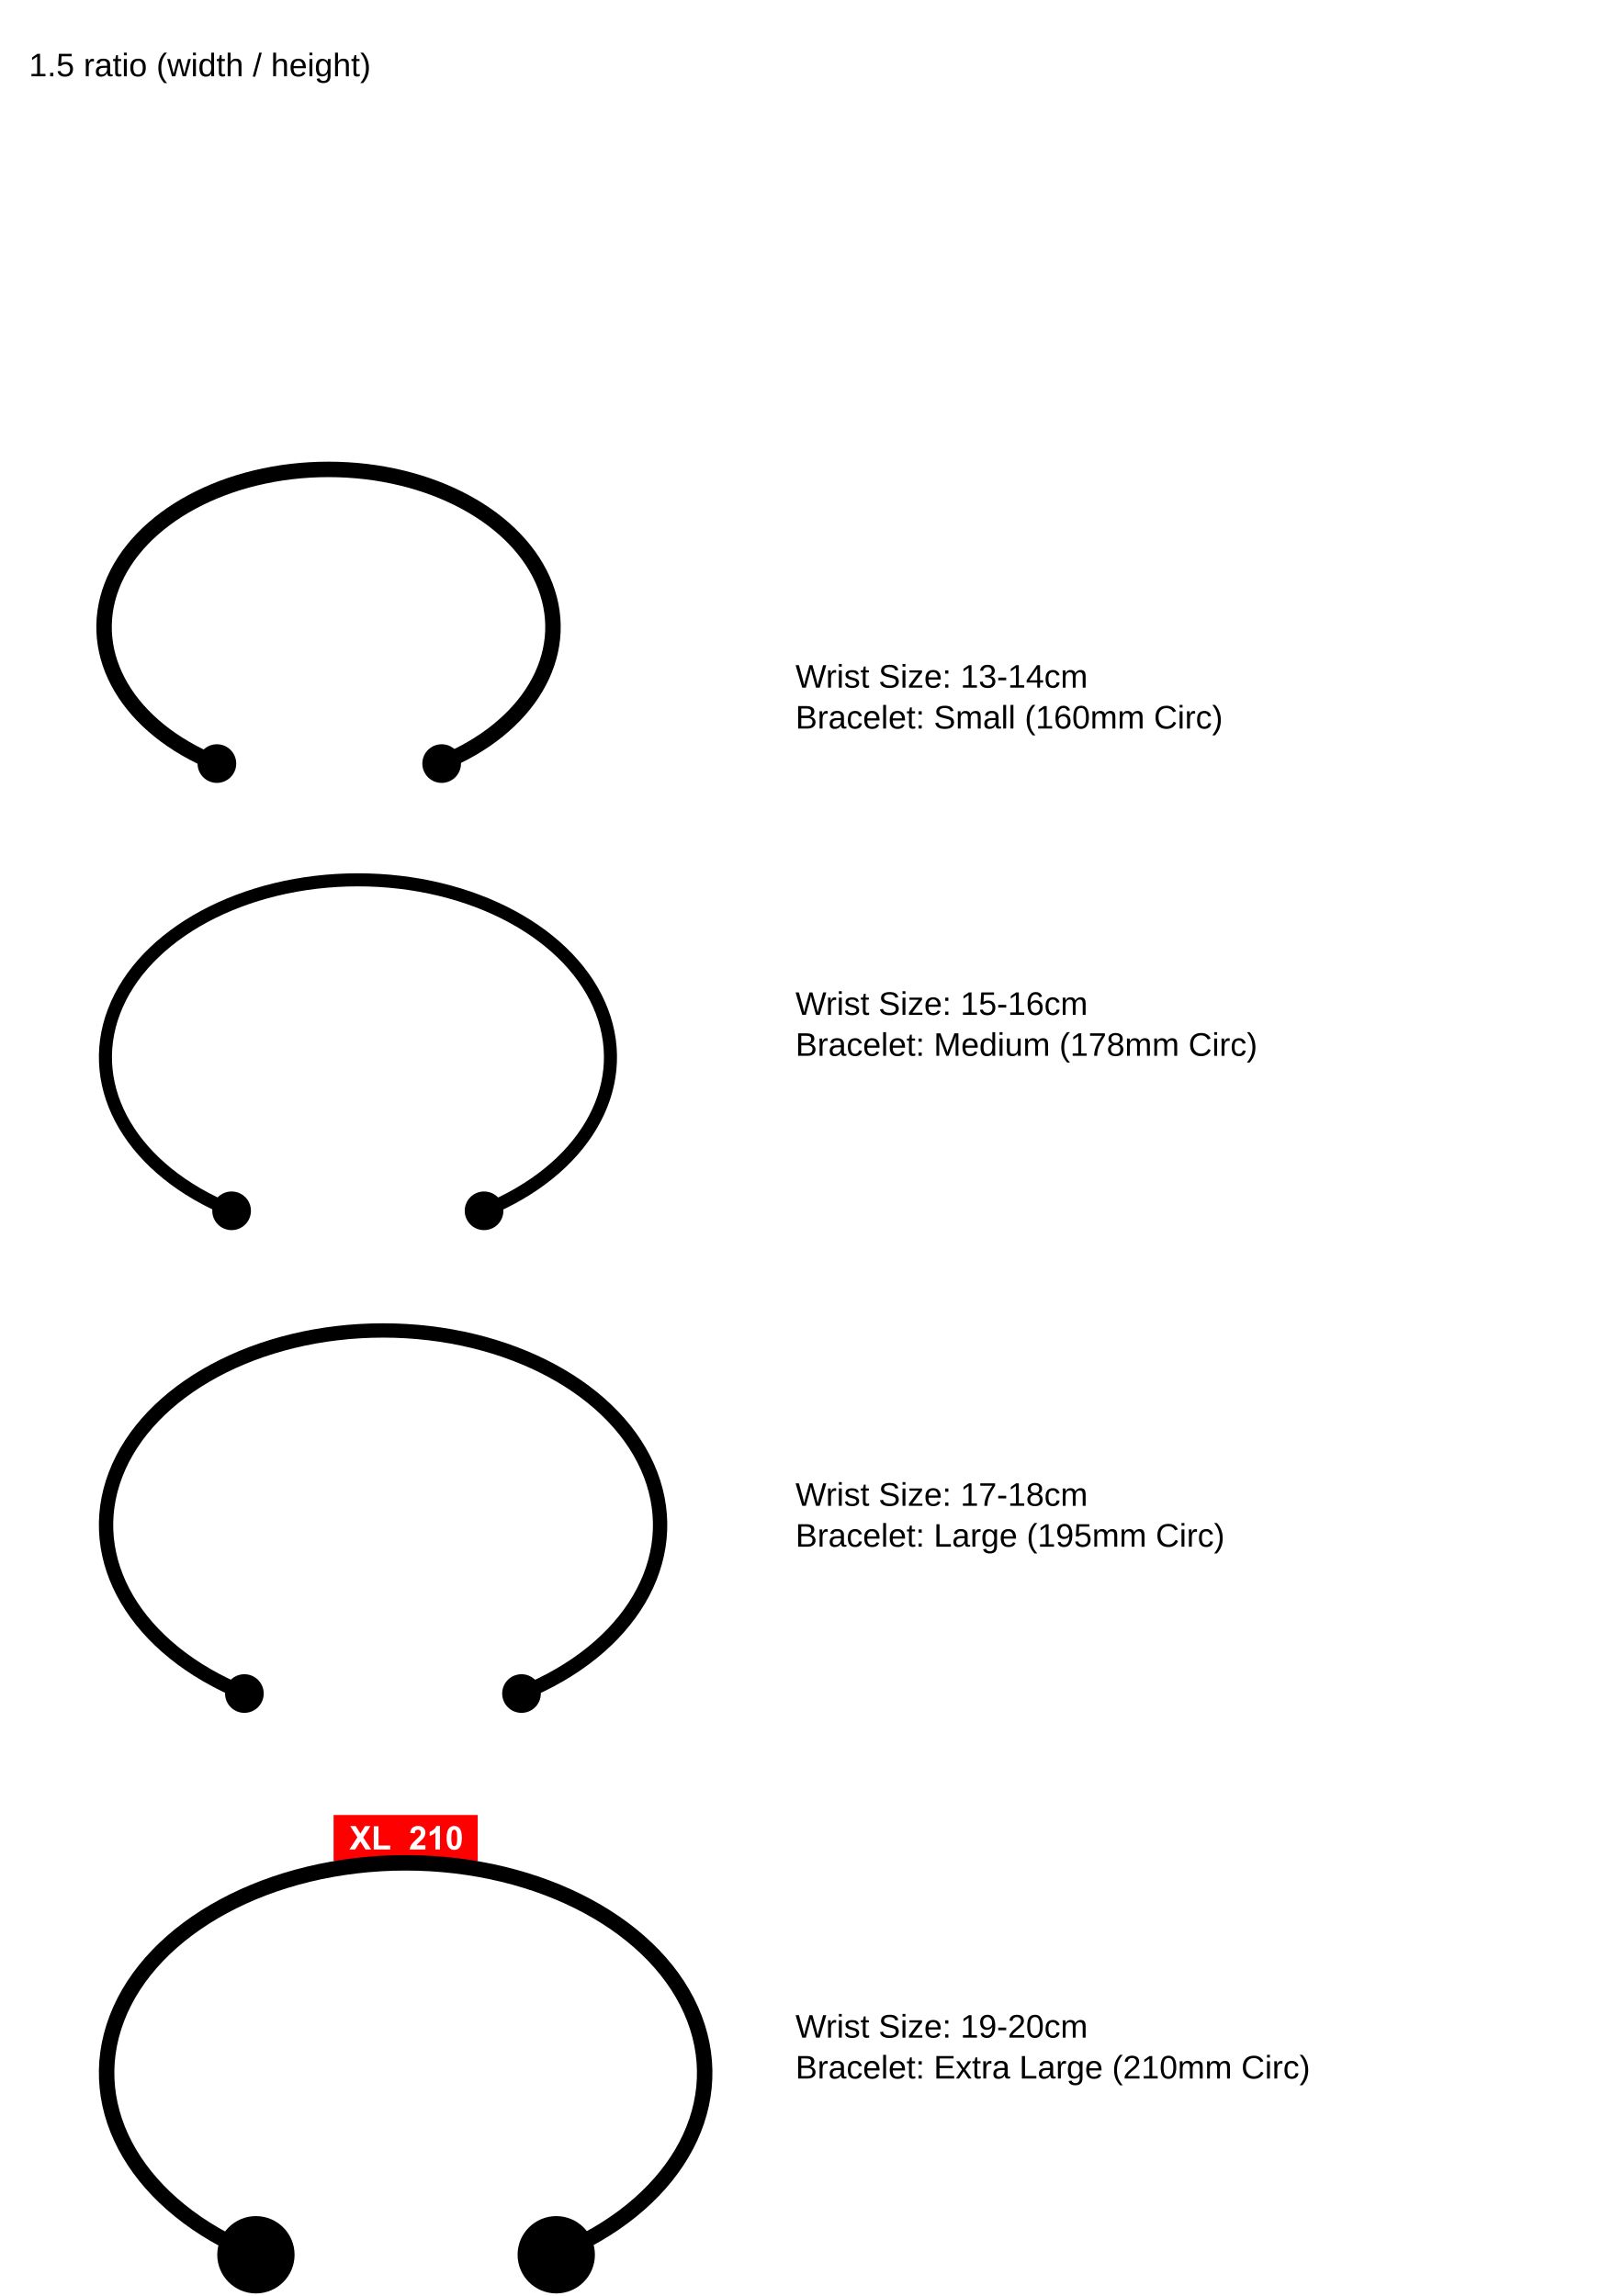
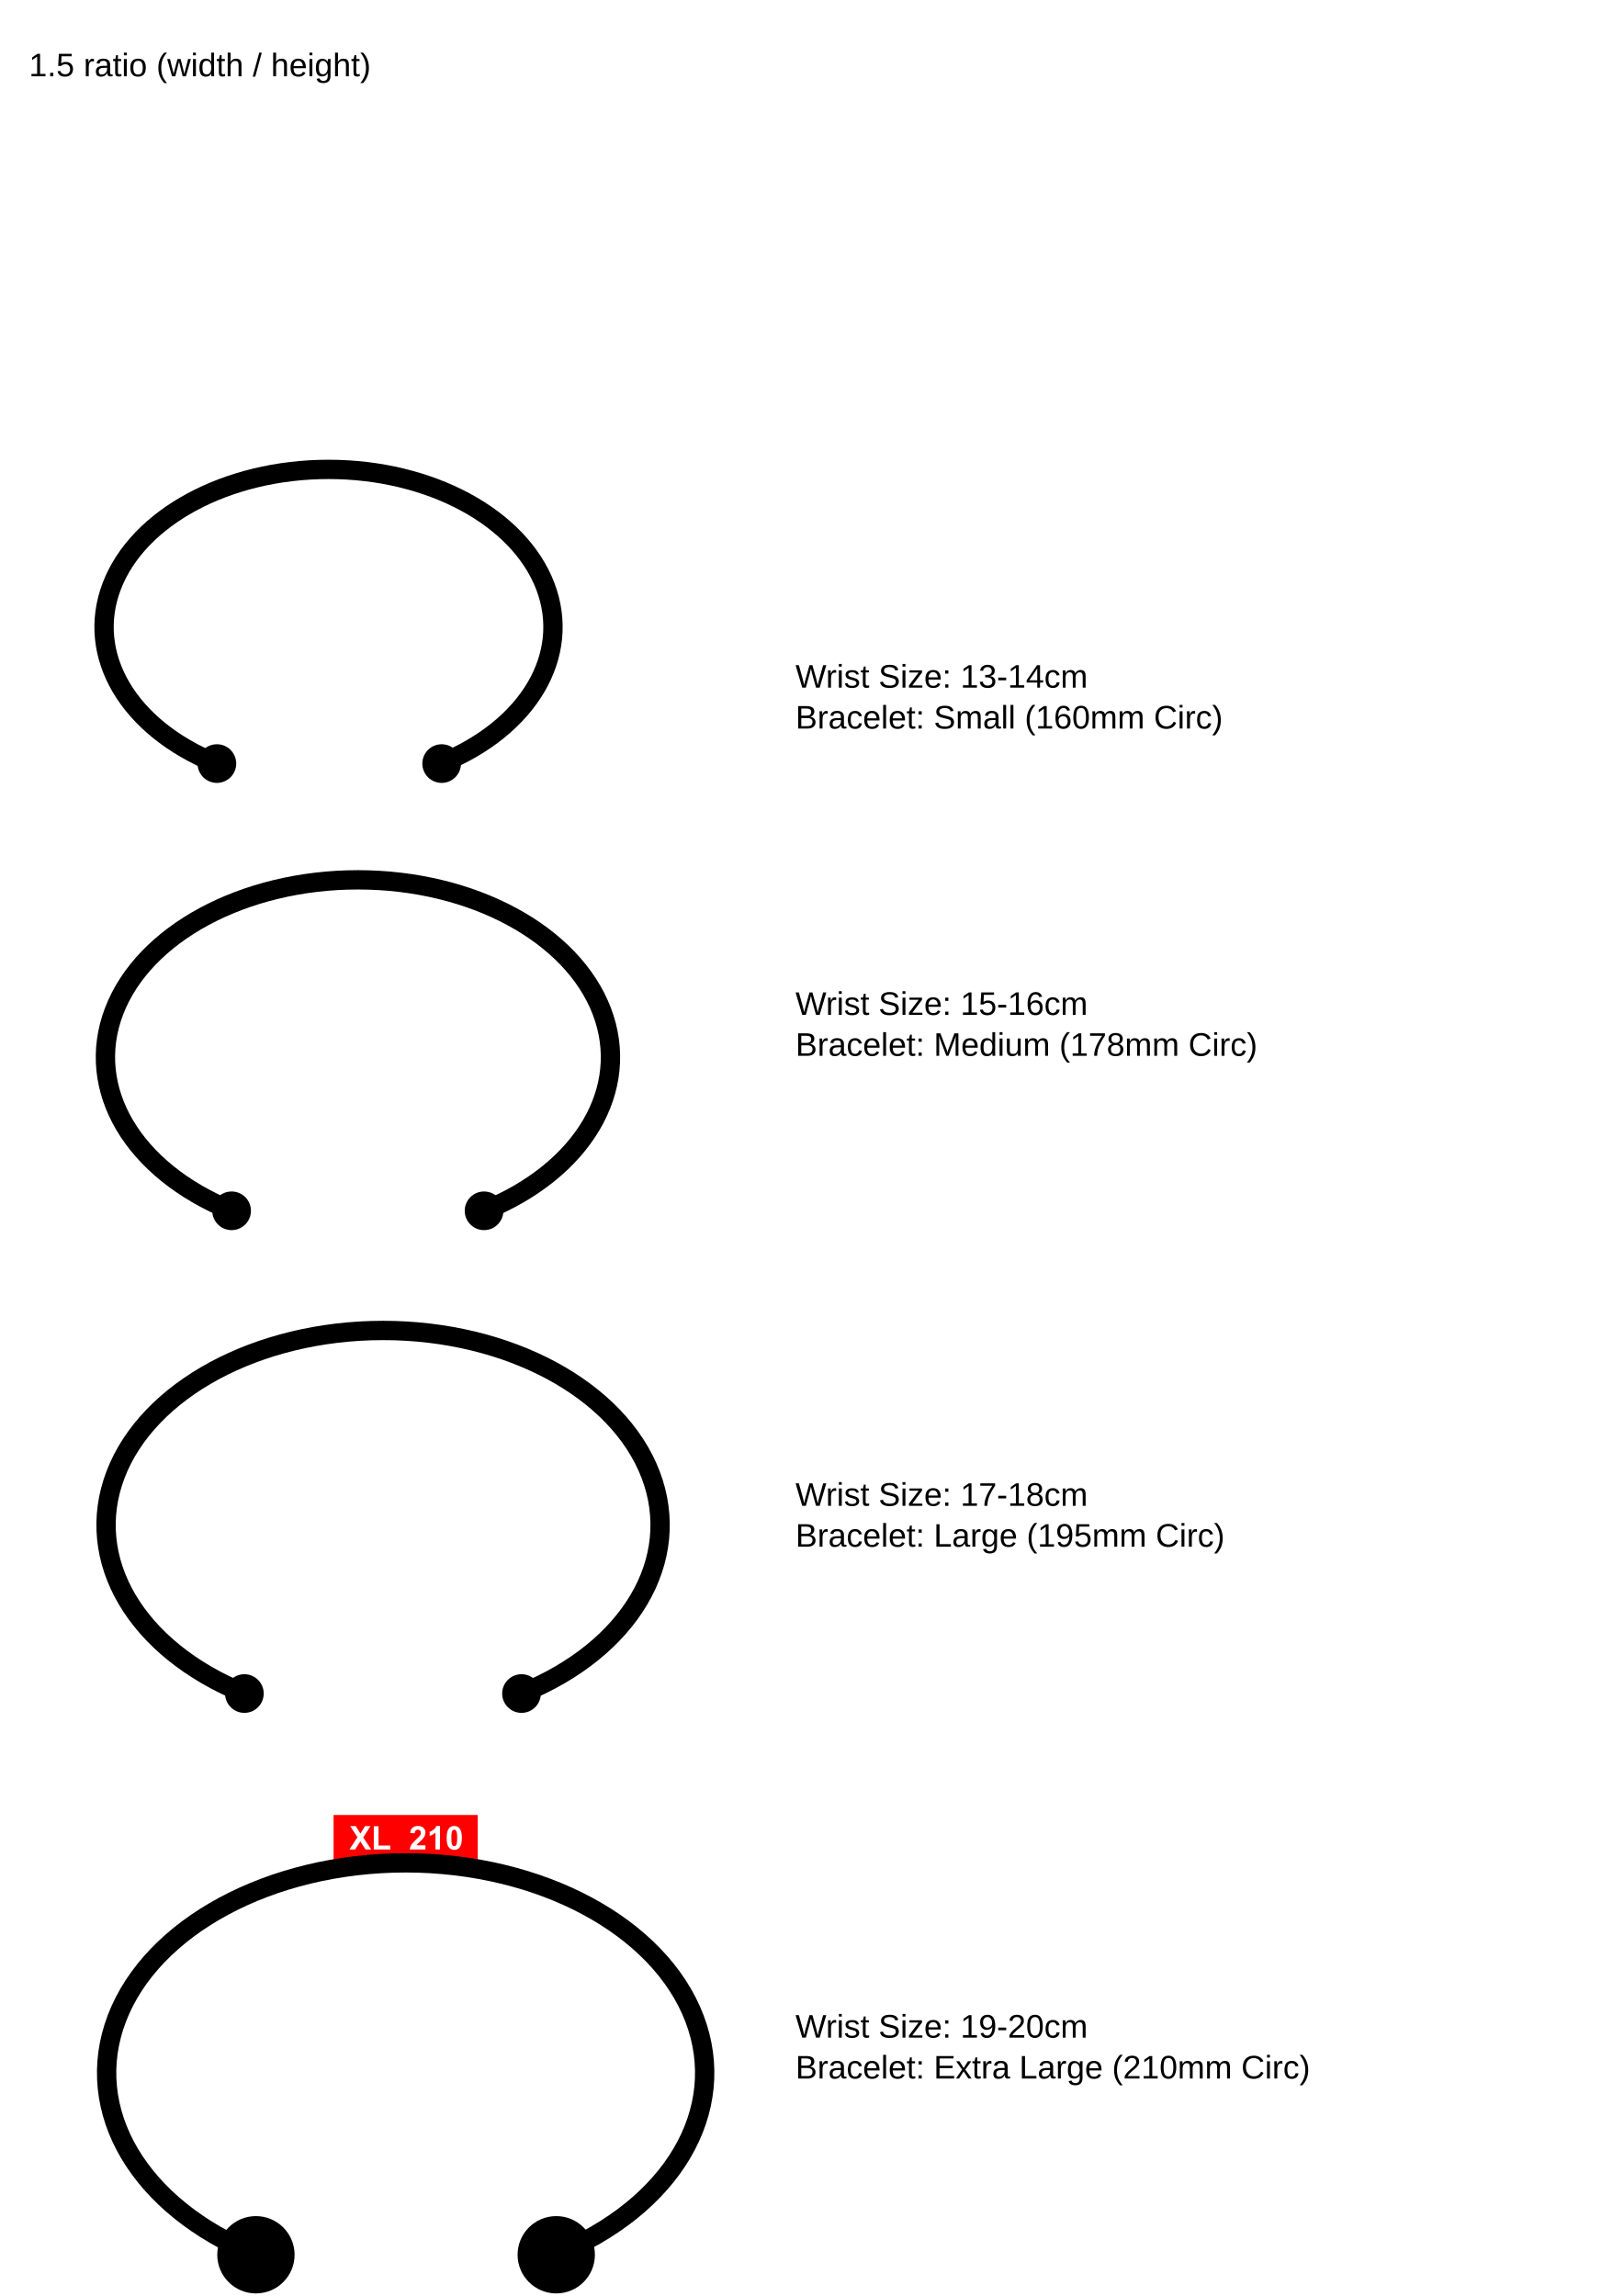
<svg xmlns="http://www.w3.org/2000/svg" width="210mm" height="297mm" viewBox="0 0 210 297" version="1.1" id="svg5">
  <defs id="defs2">
    <marker style="overflow:visible" id="DotM" refX="0.0" refY="0.0" orient="auto">
      <path transform="scale(0.4) translate(7.4, 1)" style="fill-rule:evenodd;fill:context-stroke;stroke:context-stroke;stroke-width:1.0pt" d="M -2.5,-1.0 C -2.5,1.76 -4.74,4.0 -7.5,4.0 C -10.26,4.0 -12.5,1.76 -12.5,-1.0 C -12.5,-3.76 -10.26,-6.0 -7.5,-6.0 C -4.74,-6.0 -2.5,-3.76 -2.5,-1.0 z " id="path75721" />
    </marker>
    <marker style="overflow:visible" id="DotS" refX="0.0" refY="0.0" orient="auto">
      <path transform="scale(0.2) translate(7.4, 1)" style="fill-rule:evenodd;fill:context-stroke;stroke:context-stroke;stroke-width:1.0pt" d="M -2.5,-1.0 C -2.5,1.76 -4.74,4.0 -7.5,4.0 C -10.26,4.0 -12.5,1.76 -12.5,-1.0 C -12.5,-3.76 -10.26,-6.0 -7.5,-6.0 C -4.74,-6.0 -2.5,-3.76 -2.5,-1.0 z " id="path75724" />
    </marker>
    <marker style="overflow:visible" id="DotL" refX="0.0" refY="0.0" orient="auto">
      <path transform="scale(0.8) translate(7.4, 1)" style="fill-rule:evenodd;fill:context-stroke;stroke:context-stroke;stroke-width:1.0pt" d="M -2.5,-1.0 C -2.5,1.76 -4.74,4.0 -7.5,4.0 C -10.26,4.0 -12.5,1.76 -12.5,-1.0 C -12.5,-3.76 -10.26,-6.0 -7.5,-6.0 C -4.74,-6.0 -2.5,-3.76 -2.5,-1.0 z " id="path75718" />
    </marker>
  </defs>
  <g id="layer1">
    <path id="rect20801" style="fill:#ff0000;fill-opacity:1;stroke-width:30.636;stroke-linecap:round;stroke-linejoin:round;stroke-miterlimit:4;stroke-dasharray:none" d="M 163.066 887.367 L 163.066 909.963 L 233.521 909.963 L 233.521 887.367 L 163.066 887.367 z M 204.324 892.719 C 205.454 892.719 206.342 893.023 206.988 893.633 C 207.634 894.242 207.957 895 207.957 895.906 C 207.957 896.422 207.863 896.914 207.676 897.383 C 207.493 897.846 207.202 898.333 206.801 898.844 C 206.535 899.182 206.056 899.669 205.363 900.305 C 204.671 900.94 204.23 901.362 204.043 901.57 C 203.861 901.779 203.712 901.982 203.598 902.18 L 207.957 902.18 L 207.957 904.219 L 200.262 904.219 C 200.345 903.448 200.595 902.719 201.012 902.031 C 201.428 901.339 202.251 900.422 203.48 899.281 C 204.47 898.359 205.077 897.734 205.301 897.406 C 205.603 896.953 205.754 896.505 205.754 896.062 C 205.754 895.573 205.621 895.198 205.355 894.938 C 205.095 894.672 204.733 894.539 204.27 894.539 C 203.811 894.539 203.447 894.677 203.176 894.953 C 202.905 895.229 202.749 895.688 202.707 896.328 L 200.52 896.109 C 200.65 894.901 201.059 894.034 201.746 893.508 C 202.434 892.982 203.293 892.719 204.324 892.719 z M 213.277 892.719 L 215.059 892.719 L 215.059 904.219 L 212.863 904.219 L 212.863 895.945 C 212.061 896.695 211.116 897.25 210.027 897.609 L 210.027 895.617 C 210.6 895.43 211.223 895.076 211.895 894.555 C 212.566 894.029 213.027 893.417 213.277 892.719 z M 222.051 892.719 C 223.16 892.719 224.027 893.115 224.652 893.906 C 225.397 894.844 225.77 896.398 225.77 898.57 C 225.77 900.737 225.395 902.294 224.645 903.242 C 224.025 904.023 223.16 904.414 222.051 904.414 C 220.936 904.414 220.038 903.987 219.355 903.133 C 218.673 902.273 218.332 900.745 218.332 898.547 C 218.332 896.391 218.707 894.839 219.457 893.891 C 220.077 893.109 220.941 892.719 222.051 892.719 z M 171.184 892.766 L 173.887 892.766 L 176.184 896.445 L 178.434 892.766 L 181.113 892.766 L 177.551 898.328 L 181.465 904.219 L 178.676 904.219 L 176.137 900.258 L 173.59 904.219 L 170.816 904.219 L 174.73 898.242 L 171.184 892.766 z M 182.715 892.859 L 185.027 892.859 L 185.027 902.289 L 190.777 902.289 L 190.777 904.219 L 182.715 904.219 L 182.715 892.859 z M 222.051 894.539 C 221.785 894.539 221.548 894.625 221.34 894.797 C 221.132 894.964 220.97 895.266 220.855 895.703 C 220.704 896.271 220.629 897.227 220.629 898.57 C 220.629 899.914 220.697 900.839 220.832 901.344 C 220.967 901.844 221.137 902.177 221.34 902.344 C 221.548 902.51 221.785 902.594 222.051 902.594 C 222.316 902.594 222.553 902.51 222.762 902.344 C 222.97 902.172 223.132 901.867 223.246 901.43 C 223.397 900.867 223.473 899.914 223.473 898.57 C 223.473 897.227 223.405 896.305 223.27 895.805 C 223.134 895.299 222.962 894.964 222.754 894.797 C 222.551 894.625 222.316 894.539 222.051 894.539 z " transform="scale(0.2645833)" />
    <text xml:space="preserve" style="font-size:4.233px;line-height:1.25;font-family:Arial;-inkscape-font-specification:Arial;stroke-width:0.265" x="3.744" y="9.873" id="text2852">
      <tspan id="tspan2850" style="stroke-width:0.265" x="3.744" y="9.873">1.5 ratio (width / height)</tspan>
    </text>
    <text xml:space="preserve" style="font-size:4.233px;line-height:1.25;font-family:Arial;-inkscape-font-specification:Arial;stroke-width:0.265" x="102.881" y="194.783" id="text50163">
      <tspan id="tspan50161" style="stroke-width:0.265" x="102.881" y="194.783">Wrist Size: 17-18cm</tspan>
      <tspan style="stroke-width:0.265" x="102.881" y="200.074" id="tspan70063">Bracelet: Large (195mm Circ)</tspan>
    </text>
    <text xml:space="preserve" style="font-size:4.233px;line-height:1.25;font-family:Arial;-inkscape-font-specification:Arial;stroke-width:0.265" x="102.881" y="131.283" id="text53681">
      <tspan id="tspan53679" style="stroke-width:0.265" x="102.881" y="131.283">Wrist Size: 15-16cm</tspan>
      <tspan style="stroke-width:0.265" x="102.881" y="136.574" id="tspan66641">Bracelet: Medium (178mm Circ)</tspan>
    </text>
    <text xml:space="preserve" style="font-size:4.233px;line-height:1.25;font-family:Arial;-inkscape-font-specification:Arial;stroke-width:0.265" x="102.881" y="88.949" id="text55845">
      <tspan id="tspan55843" style="stroke-width:0.265" x="102.881" y="88.949">Wrist Size: 13-14cm</tspan>
      <tspan style="stroke-width:0.265" x="102.881" y="94.241" id="tspan60237">Bracelet: Small (160mm Circ)</tspan>
    </text>
    <text xml:space="preserve" style="font-size:4.233px;line-height:1.25;font-family:Arial;-inkscape-font-specification:Arial;stroke-width:0.265" x="102.881" y="263.574" id="text57303">
      <tspan id="tspan57301" style="stroke-width:0.265" x="102.881" y="263.574">Wrist Size: 19-20cm</tspan>
      <tspan style="stroke-width:0.265" x="102.881" y="268.866" id="tspan73187">Bracelet: Extra Large (210mm Circ)</tspan>
    </text>
-     <path style="fill:none;stroke:#000000;stroke-width:2;stroke-linecap:round;stroke-linejoin:round;stroke-miterlimit:4;stroke-dasharray:none" id="path55841-3" d="M 27.975,98.773 A 29.028,20.393 0 0 1 14.45,75.833 29.028,20.393 0 0 1 42.489,60.718 29.028,20.393 0 0 1 70.528,75.833 29.028,20.393 0 0 1 57.003,98.773" />
+     <path style="fill:none;stroke:#000000;stroke-width:2.5;stroke-linecap:round;stroke-linejoin:round;stroke-miterlimit:4;stroke-dasharray:none" id="path55841-3" d="M 27.975,98.773 A 29.028,20.393 0 0 1 14.45,75.833 29.028,20.393 0 0 1 42.489,60.718 29.028,20.393 0 0 1 70.528,75.833 29.028,20.393 0 0 1 57.003,98.773" />
    <path id="path1658" style="stroke-width:15.118;stroke-linecap:round;stroke-linejoin:round" d="m 38.099,291.666 a 5,5 0 0 1 -5,5 5,5 0 0 1 -5,-5 5,5 0 0 1 5,-5 5,5 0 0 1 5,5 z" />
    <path id="path1857" style="stroke-width:15.118;stroke-linecap:round;stroke-linejoin:round;stroke-miterlimit:4;stroke-dasharray:none" d="m 76.942,291.666 a 5,5 0 0 1 -5,5 5,5 0 0 1 -5,-5 5,5 0 0 1 5,-5 5,5 0 0 1 5,5 z" />
-     <path id="path1626" style="fill:none;stroke:#000000;stroke-width:2;stroke-linecap:round;stroke-linejoin:round" d="m 33.129,291.666 a 38.673,27.169 0 0 1 -18.019,-30.561 38.673,27.169 0 0 1 37.355,-20.137 38.673,27.169 0 0 1 37.355,20.137 38.673,27.169 0 0 1 -18.019,30.561" />
-     <path id="path938" style="fill:none;stroke:#000000;stroke-width:1.853;stroke-linecap:round;stroke-linejoin:round" d="M 31.632,219.069 A 35.826,25.17 0 0 1 14.94,190.757 35.826,25.17 0 0 1 49.545,172.102 35.826,25.17 0 0 1 84.151,190.757 35.826,25.17 0 0 1 67.459,219.069" />
+     <path id="path1626" style="fill:none;stroke:#000000;stroke-width:2.5;stroke-linecap:round;stroke-linejoin:round;stroke-miterlimit:4;stroke-dasharray:none" d="m 33.129,291.666 a 38.673,27.169 0 0 1 -18.019,-30.561 38.673,27.169 0 0 1 37.355,-20.137 38.673,27.169 0 0 1 37.355,20.137 38.673,27.169 0 0 1 -18.019,30.561" />
+     <path id="path938" style="fill:none;stroke:#000000;stroke-width:2.5;stroke-linecap:round;stroke-linejoin:round;stroke-miterlimit:4;stroke-dasharray:none" d="M 31.632,219.069 A 35.826,25.17 0 0 1 14.94,190.757 35.826,25.17 0 0 1 49.545,172.102 35.826,25.17 0 0 1 84.151,190.757 35.826,25.17 0 0 1 67.459,219.069" />
    <path id="path3484" style="stroke-width:7.559;stroke-linecap:round;stroke-linejoin:round" d="m 34.107,219.069 a 2.5,2.5 0 0 1 -2.5,2.5 2.5,2.5 0 0 1 -2.5,-2.5 2.5,2.5 0 0 1 2.5,-2.5 2.5,2.5 0 0 1 2.5,2.5 z" />
    <path id="path3486" style="stroke-width:7.559;stroke-linecap:round;stroke-linejoin:round" d="m 69.949,219.069 a 2.5,2.5 0 0 1 -2.5,2.5 2.5,2.5 0 0 1 -2.5,-2.5 2.5,2.5 0 0 1 2.5,-2.5 2.5,2.5 0 0 1 2.5,2.5 z" />
    <path id="path3648" style="stroke-width:7.559;stroke-linecap:round;stroke-linejoin:round" d="m 32.454,156.624 a 2.5,2.5 0 0 1 -2.5,2.5 2.5,2.5 0 0 1 -2.5,-2.5 2.5,2.5 0 0 1 2.5,-2.5 2.5,2.5 0 0 1 2.5,2.5 z" />
    <path id="path3650" style="stroke-width:7.559;stroke-linecap:round;stroke-linejoin:round" d="m 65.105,156.624 a 2.5,2.5 0 0 1 -2.5,2.5 2.5,2.5 0 0 1 -2.5,-2.5 2.5,2.5 0 0 1 2.5,-2.5 2.5,2.5 0 0 1 2.5,2.5 z" />
    <path id="path3652" style="stroke-width:7.559;stroke-linecap:round;stroke-linejoin:round" d="m 30.551,98.773 a 2.5,2.5 0 0 1 -2.5,2.5 2.5,2.5 0 0 1 -2.5,-2.5 2.5,2.5 0 0 1 2.5,-2.5 2.5,2.5 0 0 1 2.5,2.5 z" />
    <path id="path3654" style="stroke-width:7.559;stroke-linecap:round;stroke-linejoin:round" d="m 59.622,98.773 a 2.5,2.5 0 0 1 -2.5,2.5 2.5,2.5 0 0 1 -2.5,-2.5 2.5,2.5 0 0 1 2.5,-2.5 2.5,2.5 0 0 1 2.5,2.5 z" />
-     <path id="path3740" style="fill:none;stroke:#000000;stroke-width:1.689;stroke-linecap:round;stroke-linejoin:round" d="M 29.966,156.624 A 32.658,22.943 0 0 1 14.75,130.817 32.658,22.943 0 0 1 46.295,113.811 32.658,22.943 0 0 1 77.84,130.817 32.658,22.943 0 0 1 62.624,156.624" />
+     <path id="path3740" style="fill:none;stroke:#000000;stroke-width:2.5;stroke-linecap:round;stroke-linejoin:round;stroke-miterlimit:4;stroke-dasharray:none" d="M 29.966,156.624 A 32.658,22.943 0 0 1 14.75,130.817 32.658,22.943 0 0 1 46.295,113.811 32.658,22.943 0 0 1 77.84,130.817 32.658,22.943 0 0 1 62.624,156.624" />
  </g>
</svg>
